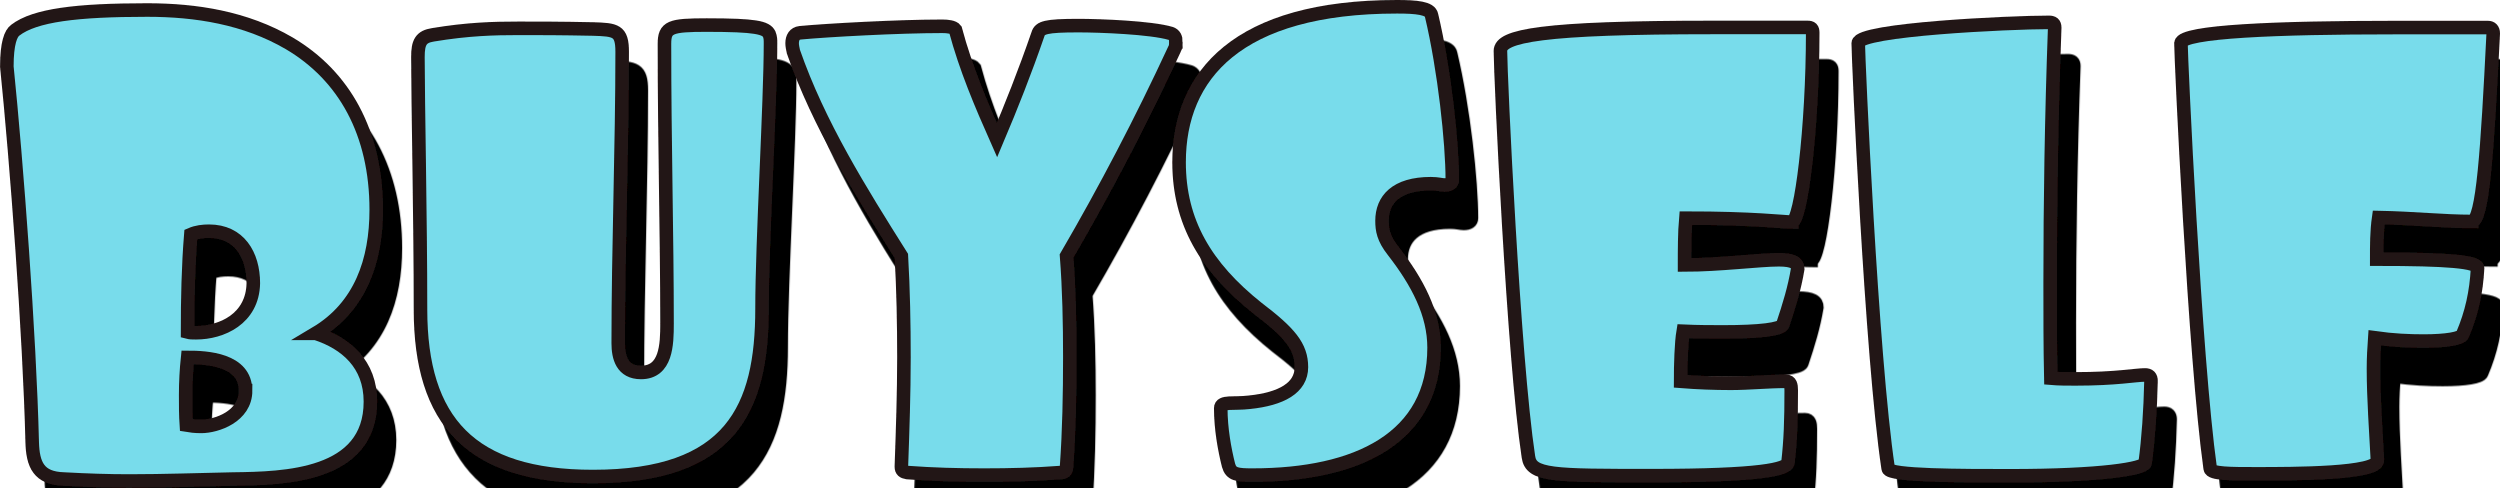
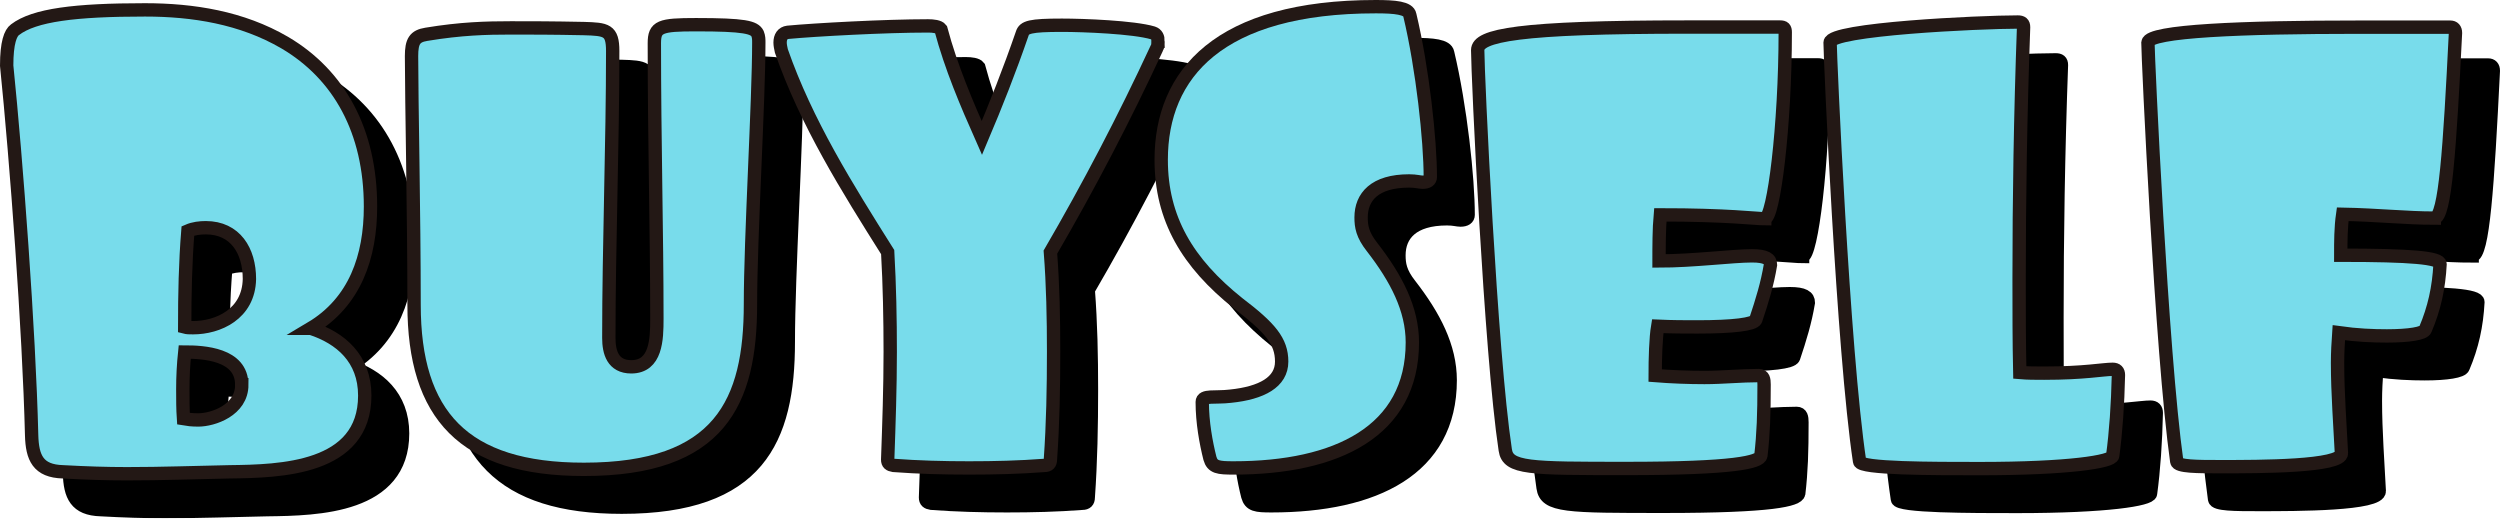
- <svg xmlns="http://www.w3.org/2000/svg" id="_레이어_2" data-name="레이어 2" viewBox="0 0 368.91 71.98">
+ <svg xmlns="http://www.w3.org/2000/svg" xmlns:xlink="http://www.w3.org/1999/xlink" id="_레이어_2" data-name="레이어 2" viewBox="0 0 374.57 77.65">
  <defs>
    <style>
      .cls-1 {
        fill: #78dceb;
        stroke: #231815;
+       }
+ 
+       .cls-1, .cls-2 {
        stroke-miterlimit: 10;
        stroke-width: 2px;
      }

+       .cls-3 {
+         mix-blend-mode: multiply;
+       }
+ 
      .cls-2 {
-         filter: url(#drop-shadow-1);
+         stroke: #000;
      }
    </style>
-     <filter id="drop-shadow-1" filterUnits="userSpaceOnUse">
-       <feOffset dx="2.83" dy="5.67" />
-       <feGaussianBlur result="blur" stdDeviation="0" />
-       <feFlood flood-color="#000" flood-opacity="1" />
-       <feComposite in2="blur" operator="in" />
-       <feComposite in="SourceGraphic" />
-     </filter>
+     <symbol id="_새_심볼" data-name="새 심볼" viewBox="0 0 374.57 77.65">
+       <g id="_레이어_1-2" data-name=" 레이어 1-2">
+         <g class="cls-3">
+           <path class="cls-2" d="m52.26,54.86c4.42,1.44,8.06,4.51,8.06,10.08,0,11.04-12.67,11.33-20.25,11.42-5.18.1-10.08.29-15.36.29-3.07,0-6.14-.1-9.6-.29-3.74-.1-4.61-2.11-4.7-5.47-.38-15.74-2.3-41.28-3.74-55.39,0-3.46.58-4.9,1.25-5.38,2.87-2.2,9.01-2.97,19.47-2.97,7.2,0,14.5,1.15,20.93,4.9,8.16,4.8,12.86,13.25,12.86,24.57,0,7.49-2.3,14.3-8.93,18.24h0Zm-10.37,8.45c0-4.61-5.76-4.9-8.54-4.9-.19,1.82-.29,3.65-.29,5.57,0,1.54,0,2.98.1,4.42.58.1,1.25.19,2.21.19,2.21,0,6.53-1.44,6.53-5.28h0Zm-5.38-23.52c-.86,0-1.82.1-2.69.48-.38,4.7-.48,9.5-.48,14.4.38.1.67.1,1.25.1,3.74,0,8.35-2.02,8.45-7.3,0-4.22-2.11-7.68-6.53-7.68Z" />
+           <path class="cls-2" d="m119.36,12.05c0,8.74-1.25,29.18-1.25,39.17,0,14.69-4.51,24.77-24.96,24.77-18.05,0-25.44-8.16-25.44-24.67,0-13.44-.38-30.62-.38-37.25,0-2.21.48-2.98,2.21-3.26,5.18-.86,9.02-.96,12.67-.96,3.07,0,6.14,0,10.94.1,3.36.1,4.32.19,4.32,3.36,0,13.92-.58,29.09-.58,43,0,2.11.58,4.32,3.36,4.32,3.74,0,3.84-4.13,3.84-7.2,0-12.96-.38-26.69-.38-41.28,0-2.5.86-2.78,6.24-2.78,7.3,0,8.74.38,9.22,1.34.19.48.19.86.19,1.34Z" />
+           <path class="cls-2" d="m179.17,11.85c0,.38,0,.77-.19,1.06-4.9,10.56-10.17,20.64-15.93,30.53.38,4.9.48,9.98.48,14.88,0,5.47-.1,10.85-.48,16.22,0,.58-.29.86-.86.86-3.84.29-7.49.38-11.33.38s-7.58-.1-11.33-.38c-.58-.1-.86-.29-.86-.86.19-5.38.38-10.75.38-16.13,0-4.9-.1-10.08-.38-14.97-6.05-9.6-12.19-19.39-15.93-30.14-.1-.48-.19-.86-.19-1.25,0-.86.38-1.44,1.15-1.54,4.03-.38,14.59-.96,21.02-.96.77,0,1.63.1,1.92.48,1.54,5.76,3.84,11.13,6.14,16.32,2.11-4.99,4.13-10.08,6.05-15.65.29-.96,1.15-1.25,5.95-1.25,3.17,0,10.75.29,13.63,1.15.58.19.77.67.77,1.25h0Z" />
+           <path class="cls-2" d="m219.97,32.2c0,.48-.38.77-1.15.77-.48,0-.96-.19-2.02-.19-5.18,0-7.2,2.4-7.2,5.47,0,1.34.19,2.59,1.63,4.42,3.65,4.7,6.05,9.31,6.05,14.3,0,13.34-11.33,18.81-26.78,18.81-2.3,0-3.17-.1-3.55-1.44-.58-2.3-1.15-5.38-1.15-8.45,0-1.06,1.92-.58,4.22-.86,4.7-.48,7.68-2.11,7.68-5.18s-1.73-5.09-6.53-8.74c-7.58-6.05-11.52-12.67-11.52-21.5,0-12.86,8.64-22.94,32.16-22.94,2.88,0,4.9.19,5.09,1.25,1.92,8.06,3.07,18.81,3.07,24.29h0Z" />
+           <path class="cls-2" d="m270.08,38.44c-1.25,0-5.57-.58-15.65-.58-.19,2.11-.19,4.8-.19,6.91,5.09,0,11.04-.77,13.92-.77,2.11,0,2.78.48,2.78,1.34-.48,2.88-1.25,5.38-2.21,8.25-.29.67-3.36,1.06-8.74,1.06-1.82,0-3.74,0-5.95-.1-.29,1.73-.38,4.9-.38,7.39,2.4.19,4.99.29,7.39.29,2.69,0,5.47-.29,8.16-.29.67,0,.77.58.77,1.34,0,4.42-.1,7.39-.48,10.66-.19.96-3.94,1.92-20.06,1.92-14.69,0-17.85,0-18.24-2.78-2.21-14.59-4.13-56.35-4.13-59.9,0-2.21,5.95-3.46,31.49-3.46h13.82c.58,0,.77.19.77.77,0,14.01-1.73,27.93-3.07,27.93v.02Z" />
+           <path class="cls-2" d="m322.21,73.96c-.1.86-6.43,1.92-19.97,1.92-7.01,0-17.85,0-17.95-1.06-2.5-16.7-4.42-60.76-4.42-62.78s22.37-3.07,28.13-3.07c.58,0,.86.19.86.77-.48,13.25-.67,25.73-.67,37.82,0,4.61,0,9.31.1,13.92,1.15.1,2.4.1,3.65.1,6.05,0,8.83-.58,10.27-.58.58,0,.86.29.86.86-.1,4.42-.38,8.54-.86,12.09h0Z" />
+           <path class="cls-2" d="m370.4,38.35c-4.13,0-8.54-.48-13.73-.58-.29,2.02-.29,4.13-.29,6.14,10.56,0,14.88.38,14.88,1.34-.19,3.55-.86,6.62-2.21,9.79-.19.58-2.4.96-5.76.96-2.11,0-4.51-.1-7.2-.48-.1,1.44-.19,2.98-.19,4.51,0,4.61.38,9.41.58,13.54.1,2.02-12.29,2.02-18.05,2.02-3.55,0-6.53,0-6.62-.77-2.3-16.42-4.32-60.67-4.32-62.78.19-1.73,14.11-2.3,31.49-2.3h13.82c.48,0,.77.29.77.86-.86,17.28-1.54,27.74-3.17,27.74h0Z" />
+         </g>
+         <g>
+           <path class="cls-1" d="m46.59,49.19c4.42,1.44,8.06,4.51,8.06,10.08,0,11.04-12.67,11.33-20.25,11.42-5.18.1-10.08.29-15.36.29-3.07,0-6.14-.1-9.6-.29-3.74-.1-4.61-2.11-4.7-5.47-.38-15.74-2.3-41.28-3.74-55.39,0-3.46.58-4.9,1.25-5.38C5.12,2.25,11.26,1.48,21.72,1.48c7.2,0,14.5,1.15,20.93,4.9,8.16,4.8,12.86,13.25,12.86,24.57,0,7.49-2.3,14.3-8.93,18.24h0Zm-10.37,8.45c0-4.61-5.76-4.9-8.54-4.9-.19,1.82-.29,3.65-.29,5.57,0,1.54,0,2.98.1,4.42.58.1,1.25.19,2.21.19,2.21,0,6.53-1.44,6.53-5.28h0Zm-5.38-23.52c-.86,0-1.82.1-2.69.48-.38,4.7-.48,9.5-.48,14.4.38.1.67.1,1.25.1,3.74,0,8.35-2.02,8.45-7.3,0-4.22-2.11-7.68-6.53-7.68Z" />
+           <path class="cls-1" d="m113.69,6.38c0,8.74-1.25,29.18-1.25,39.17,0,14.69-4.51,24.77-24.96,24.77-18.05,0-25.44-8.16-25.44-24.67,0-13.44-.38-30.62-.38-37.25,0-2.21.48-2.98,2.21-3.26,5.18-.86,9.02-.96,12.67-.96,3.07,0,6.14,0,10.94.1,3.36.1,4.32.19,4.32,3.36,0,13.92-.58,29.09-.58,43,0,2.11.58,4.32,3.36,4.32,3.74,0,3.84-4.13,3.84-7.2,0-12.96-.38-26.69-.38-41.28,0-2.5.86-2.78,6.24-2.78,7.3,0,8.74.38,9.22,1.34.19.48.19.86.19,1.34Z" />
+           <path class="cls-1" d="m173.5,6.18c0,.38,0,.77-.19,1.06-4.9,10.56-10.17,20.64-15.93,30.53.38,4.9.48,9.98.48,14.88,0,5.47-.1,10.85-.48,16.22,0,.58-.29.86-.86.86-3.84.29-7.49.38-11.33.38s-7.58-.1-11.33-.38c-.58-.1-.86-.29-.86-.86.19-5.38.38-10.75.38-16.13,0-4.9-.1-10.08-.38-14.97-6.05-9.6-12.19-19.39-15.93-30.14-.1-.48-.19-.86-.19-1.25,0-.86.38-1.44,1.15-1.54,4.03-.38,14.59-.96,21.02-.96.77,0,1.63.1,1.92.48,1.54,5.76,3.84,11.13,6.14,16.32,2.11-4.99,4.13-10.08,6.05-15.65.29-.96,1.15-1.25,5.95-1.25,3.17,0,10.75.29,13.63,1.15.58.19.77.67.77,1.25h0Z" />
+           <path class="cls-1" d="m214.3,26.53c0,.48-.38.77-1.15.77-.48,0-.96-.19-2.02-.19-5.18,0-7.2,2.4-7.2,5.47,0,1.34.19,2.59,1.63,4.42,3.65,4.7,6.05,9.31,6.05,14.3,0,13.34-11.33,18.81-26.78,18.81-2.3,0-3.17-.1-3.55-1.44-.58-2.3-1.15-5.38-1.15-8.45,0-1.06,1.92-.58,4.22-.86,4.7-.48,7.68-2.11,7.68-5.18s-1.73-5.09-6.53-8.74c-7.58-6.05-11.52-12.67-11.52-21.5,0-12.86,8.64-22.94,32.16-22.94,2.88,0,4.9.19,5.09,1.25,1.92,8.06,3.07,18.81,3.07,24.29h0Z" />
+           <path class="cls-1" d="m264.41,32.77c-1.25,0-5.57-.58-15.65-.58-.19,2.11-.19,4.8-.19,6.91,5.09,0,11.04-.77,13.92-.77,2.11,0,2.78.48,2.78,1.34-.48,2.88-1.25,5.38-2.21,8.25-.29.67-3.36,1.06-8.74,1.06-1.82,0-3.74,0-5.95-.1-.29,1.73-.38,4.9-.38,7.39,2.4.19,4.99.29,7.39.29,2.69,0,5.47-.29,8.16-.29.67,0,.77.58.77,1.34,0,4.42-.1,7.39-.48,10.66-.19.96-3.94,1.92-20.06,1.92-14.69,0-17.85,0-18.24-2.78-2.21-14.59-4.13-56.35-4.13-59.9,0-2.21,5.95-3.46,31.49-3.46h13.82c.58,0,.77.19.77.77,0,14.01-1.73,27.93-3.07,27.93v.02Z" />
+           <path class="cls-1" d="m316.54,68.29c-.1.86-6.43,1.92-19.97,1.92-7.01,0-17.85,0-17.95-1.06-2.5-16.7-4.42-60.76-4.42-62.78s22.37-3.07,28.13-3.07c.58,0,.86.19.86.77-.48,13.25-.67,25.73-.67,37.82,0,4.61,0,9.31.1,13.92,1.15.1,2.4.1,3.65.1,6.05,0,8.83-.58,10.27-.58.58,0,.86.29.86.86-.1,4.42-.38,8.54-.86,12.09h0Z" />
+           <path class="cls-1" d="m364.73,32.68c-4.13,0-8.54-.48-13.73-.58-.29,2.02-.29,4.13-.29,6.14,10.56,0,14.88.38,14.88,1.34-.19,3.55-.86,6.62-2.21,9.79-.19.58-2.4.96-5.76.96-2.11,0-4.51-.1-7.2-.48-.1,1.44-.19,2.98-.19,4.51,0,4.61.38,9.41.58,13.54.1,2.02-12.29,2.02-18.05,2.02-3.55,0-6.53,0-6.62-.77-2.3-16.42-4.32-60.67-4.32-62.78.19-1.73,14.11-2.3,31.49-2.3h13.82c.48,0,.77.29.77.86-.86,17.28-1.54,27.74-3.17,27.74h0Z" />
+         </g>
+       </g>
+     </symbol>
  </defs>
  <g id="_레이어_1-2" data-name="레이어 1">
-     <g class="cls-2">
-       <path class="cls-1" d="m46.6,49.19c4.42,1.44,8.06,4.51,8.06,10.08,0,11.04-12.67,11.33-20.25,11.42-5.18.1-10.08.29-15.36.29-3.07,0-6.14-.1-9.6-.29-3.74-.1-4.61-2.11-4.7-5.47-.38-15.74-2.3-41.28-3.74-55.39,0-3.46.58-4.9,1.25-5.38C5.13,2.25,11.27,1.48,21.73,1.48c7.2,0,14.5,1.15,20.93,4.9,8.16,4.8,12.86,13.25,12.86,24.57,0,7.49-2.3,14.3-8.93,18.24Zm-10.37,8.45c0-4.61-5.76-4.9-8.54-4.9-.19,1.82-.29,3.65-.29,5.57,0,1.54,0,2.98.1,4.42.58.1,1.25.19,2.21.19,2.21,0,6.53-1.44,6.53-5.28Zm-5.38-23.52c-.86,0-1.82.1-2.69.48-.38,4.7-.48,9.5-.48,14.4.38.1.67.1,1.25.1,3.74,0,8.35-2.02,8.45-7.3,0-4.22-2.11-7.68-6.53-7.68Z" />
-       <path class="cls-1" d="m113.7,6.38c0,8.74-1.25,29.18-1.25,39.17,0,14.69-4.51,24.77-24.96,24.77-18.05,0-25.44-8.16-25.44-24.67,0-13.44-.38-30.62-.38-37.25,0-2.21.48-2.98,2.21-3.26,5.18-.86,9.02-.96,12.67-.96,3.07,0,6.14,0,10.94.1,3.36.1,4.32.19,4.32,3.36,0,13.92-.58,29.09-.58,43,0,2.11.58,4.32,3.36,4.32,3.74,0,3.84-4.13,3.84-7.2,0-12.96-.38-26.69-.38-41.28,0-2.5.86-2.78,6.24-2.78,7.3,0,8.74.38,9.22,1.34.19.48.19.86.19,1.34Z" />
-       <path class="cls-1" d="m173.51,6.18c0,.38,0,.77-.19,1.06-4.9,10.56-10.17,20.64-15.93,30.53.38,4.9.48,9.98.48,14.88,0,5.47-.1,10.85-.48,16.22,0,.58-.29.86-.86.86-3.84.29-7.49.38-11.33.38s-7.58-.1-11.33-.38c-.58-.1-.86-.29-.86-.86.19-5.38.38-10.75.38-16.13,0-4.9-.1-10.08-.38-14.97-6.05-9.6-12.19-19.39-15.93-30.14-.1-.48-.19-.86-.19-1.25,0-.86.38-1.44,1.15-1.54,4.03-.38,14.59-.96,21.02-.96.77,0,1.63.1,1.92.48,1.54,5.76,3.84,11.13,6.14,16.32,2.11-4.99,4.13-10.08,6.05-15.65.29-.96,1.15-1.25,5.95-1.25,3.17,0,10.75.29,13.63,1.15.58.19.77.67.77,1.25Z" />
-       <path class="cls-1" d="m214.31,26.53c0,.48-.38.77-1.15.77-.48,0-.96-.19-2.02-.19-5.18,0-7.2,2.4-7.2,5.47,0,1.34.19,2.59,1.63,4.42,3.65,4.7,6.05,9.31,6.05,14.3,0,13.34-11.33,18.81-26.78,18.81-2.3,0-3.17-.1-3.55-1.44-.58-2.3-1.15-5.38-1.15-8.45,0-1.06,1.92-.58,4.22-.86,4.7-.48,7.68-2.11,7.68-5.18s-1.73-5.09-6.53-8.74c-7.58-6.05-11.52-12.67-11.52-21.5,0-12.86,8.64-22.94,32.16-22.94,2.88,0,4.9.19,5.09,1.25,1.92,8.06,3.07,18.81,3.07,24.29Z" />
-       <path class="cls-1" d="m264.42,32.77c-1.25,0-5.57-.58-15.65-.58-.19,2.11-.19,4.8-.19,6.91,5.09,0,11.04-.77,13.92-.77,2.11,0,2.78.48,2.78,1.34-.48,2.88-1.25,5.38-2.21,8.25-.29.67-3.36,1.06-8.74,1.06-1.82,0-3.74,0-5.95-.1-.29,1.73-.38,4.9-.38,7.39,2.4.19,4.99.29,7.39.29,2.69,0,5.47-.29,8.16-.29.67,0,.77.58.77,1.34,0,4.42-.1,7.39-.48,10.66-.19.96-3.94,1.92-20.06,1.92-14.69,0-17.85,0-18.24-2.78-2.21-14.59-4.13-56.35-4.13-59.9,0-2.21,5.95-3.46,31.49-3.46h13.82c.58,0,.77.19.77.77,0,14.01-1.73,27.93-3.07,27.93Z" />
-       <path class="cls-1" d="m316.55,68.29c-.1.86-6.43,1.92-19.97,1.92-7.01,0-17.85,0-17.95-1.06-2.5-16.7-4.42-60.76-4.42-62.78s22.37-3.07,28.13-3.07c.58,0,.86.19.86.77-.48,13.25-.67,25.73-.67,37.82,0,4.61,0,9.31.1,13.92,1.15.1,2.4.1,3.65.1,6.05,0,8.83-.58,10.27-.58.58,0,.86.29.86.86-.1,4.42-.38,8.54-.86,12.09Z" />
-       <path class="cls-1" d="m364.74,32.68c-4.13,0-8.54-.48-13.73-.58-.29,2.02-.29,4.13-.29,6.14,10.56,0,14.88.38,14.88,1.34-.19,3.55-.86,6.62-2.21,9.79-.19.58-2.4.96-5.76.96-2.11,0-4.51-.1-7.2-.48-.1,1.44-.19,2.98-.19,4.51,0,4.61.38,9.41.58,13.54.1,2.02-12.29,2.02-18.05,2.02-3.55,0-6.53,0-6.62-.77-2.3-16.42-4.32-60.67-4.32-62.78.19-1.73,14.11-2.3,31.49-2.3h13.82c.48,0,.77.29.77.86-.86,17.28-1.54,27.74-3.17,27.74Z" />
-     </g>
+     <use width="374.57" height="77.65" xlink:href="#_새_심볼" />
  </g>
</svg>
